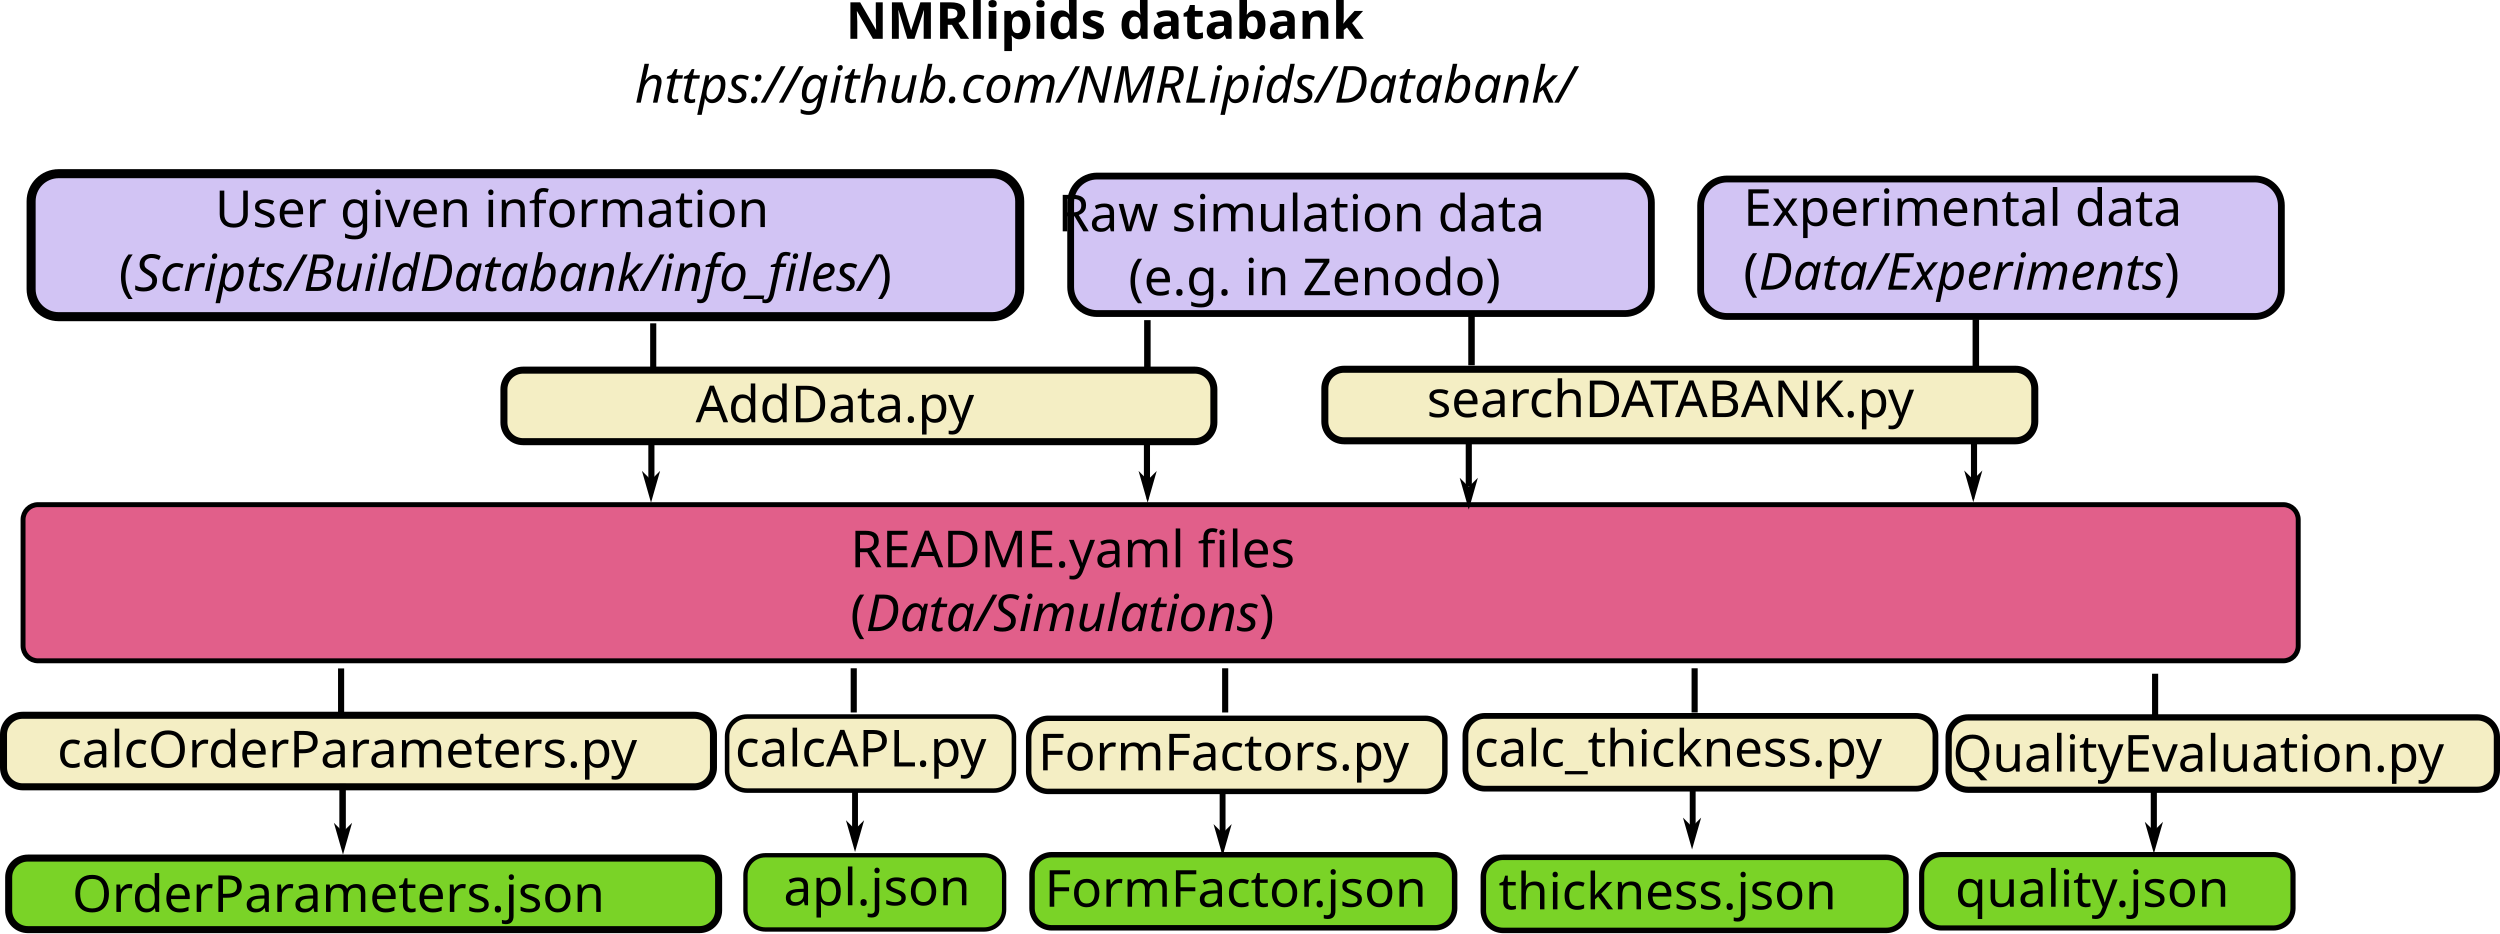
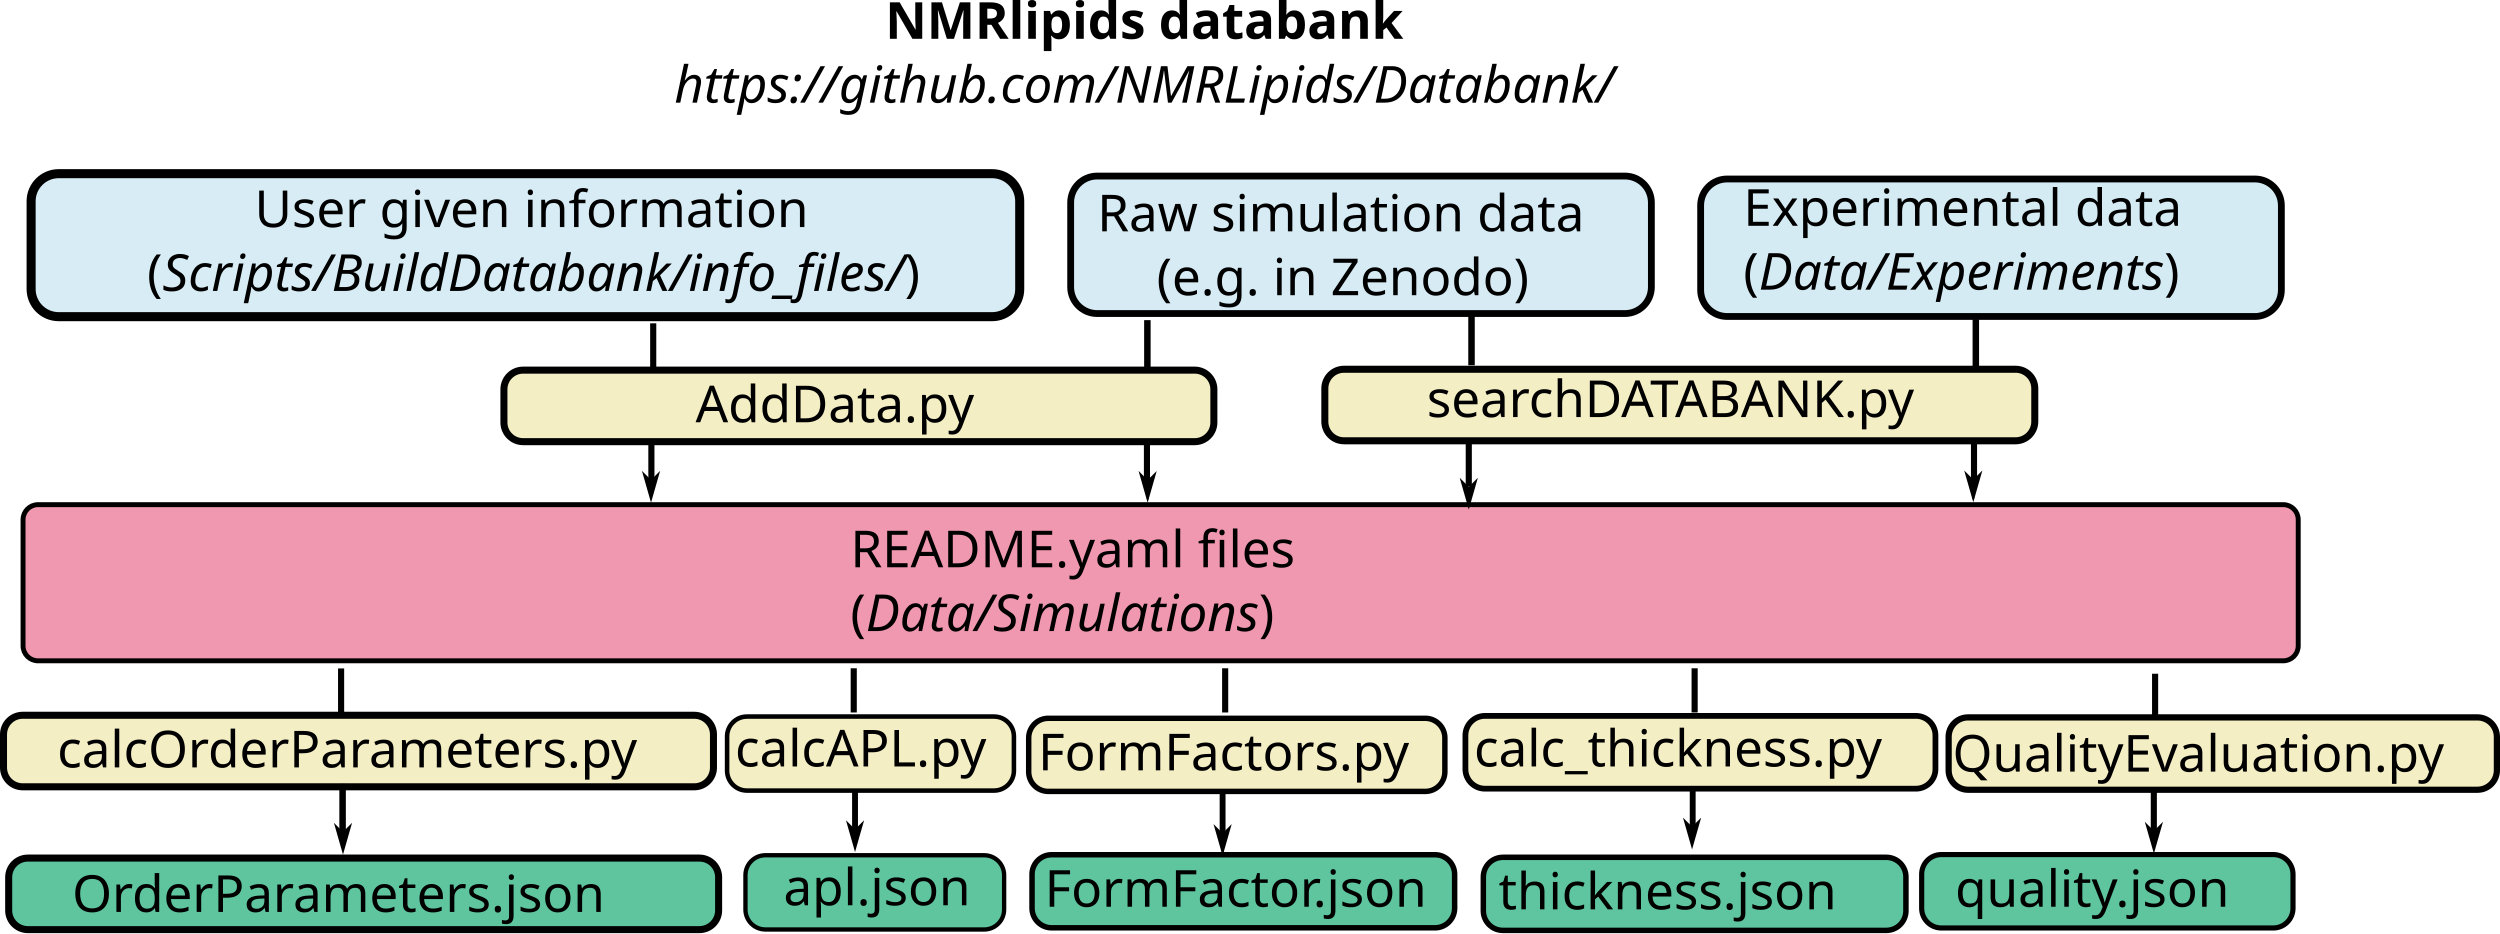
<svg xmlns="http://www.w3.org/2000/svg" xmlns:ns1="http://www.openswatchbook.org/uri/2009/osb" xmlns:xlink="http://www.w3.org/1999/xlink" width="1105.239mm" height="412.535mm" viewBox="0 0 3916.2 1461.737" id="svg2" version="1.1">
  <defs id="defs4">
+     <linearGradient id="linearGradient2597" ns1:paint="solid">
+       <stop style="stop-color:#d70039;stop-opacity:0.404;" offset="0" id="stop2595" />
+     </linearGradient>
+     <linearGradient id="linearGradient2589" ns1:paint="solid">
+       <stop style="stop-color:#e1948b;stop-opacity:1;" offset="0" id="stop2587" />
+     </linearGradient>
+     <linearGradient id="linearGradient2583" ns1:paint="solid">
+       <stop style="stop-color:#0088be;stop-opacity:0.157;" offset="0" id="stop2581" />
+     </linearGradient>
+     <linearGradient id="linearGradient2577" ns1:paint="solid">
+       <stop style="stop-color:#000000;stop-opacity:1;" offset="0" id="stop2575" />
+     </linearGradient>
+     <linearGradient id="linearGradient1111" ns1:paint="solid">
+       <stop style="stop-color:#000000;stop-opacity:1;" offset="0" id="stop1109" />
+     </linearGradient>
    <linearGradient id="linearGradient17872" ns1:paint="solid">
      <stop style="stop-color:#f4eec4;stop-opacity:1;" offset="0" id="stop17874" />
    </linearGradient>
    <linearGradient id="linearGradient17866" ns1:paint="solid">
      <stop style="stop-color:#f4eec4;stop-opacity:1;" offset="0" id="stop17868" />
    </linearGradient>
    <linearGradient id="linearGradient17860" ns1:paint="solid">
      <stop style="stop-color:#f4eec4;stop-opacity:1;" offset="0" id="stop17862" />
    </linearGradient>
    <linearGradient id="linearGradient17854" ns1:paint="solid">
      <stop style="stop-color:#f4eec4;stop-opacity:1;" offset="0" id="stop17856" />
    </linearGradient>
    <linearGradient id="linearGradient17848" ns1:paint="solid">
      <stop style="stop-color:#f4eec4;stop-opacity:1;" offset="0" id="stop17850" />
    </linearGradient>
    <linearGradient id="linearGradient17842" ns1:paint="solid">
      <stop style="stop-color:#f4eec4;stop-opacity:1;" offset="0" id="stop17844" />
    </linearGradient>
    <linearGradient id="linearGradient17836" ns1:paint="solid">
      <stop style="stop-color:#f4eec4;stop-opacity:1;" offset="0" id="stop17838" />
    </linearGradient>
    <linearGradient id="linearGradient17830" ns1:paint="solid">
-       <stop style="stop-color:#e15f8a;stop-opacity:1;" offset="0" id="stop17832" />
+       <stop style="stop-color:#e1948b;stop-opacity:1;" offset="0" id="stop17832" />
    </linearGradient>
    <linearGradient id="linearGradient17824" ns1:paint="solid">
-       <stop style="stop-color:#7ad327;stop-opacity:1;" offset="0" id="stop17826" />
+       <stop style="stop-color:#00a368;stop-opacity:0.631;" offset="0" id="stop17826" />
    </linearGradient>
    <linearGradient id="linearGradient17818" ns1:paint="solid">
-       <stop style="stop-color:#7ad327;stop-opacity:1;" offset="0" id="stop17820" />
+       <stop style="stop-color:#00a368;stop-opacity:0.627;" offset="0" id="stop17820" />
    </linearGradient>
    <linearGradient id="linearGradient17812" ns1:paint="solid">
-       <stop style="stop-color:#7ad327;stop-opacity:1;" offset="0" id="stop17814" />
+       <stop style="stop-color:#00a368;stop-opacity:0.631;" offset="0" id="stop17814" />
    </linearGradient>
    <linearGradient id="linearGradient17806" ns1:paint="solid">
-       <stop style="stop-color:#7ad327;stop-opacity:1;" offset="0" id="stop17808" />
+       <stop style="stop-color:#00a368;stop-opacity:0.631;" offset="0" id="stop17808" />
    </linearGradient>
    <linearGradient id="linearGradient17800" ns1:paint="solid">
-       <stop style="stop-color:#7ad327;stop-opacity:1;" offset="0" id="stop17802" />
+       <stop style="stop-color:#00a368;stop-opacity:0.631;" offset="0" id="stop17802" />
    </linearGradient>
    <linearGradient id="linearGradient17794" ns1:paint="solid">
      <stop style="stop-color:#000000;stop-opacity:1;" offset="0" id="stop17796" />
    </linearGradient>
    <linearGradient id="linearGradient17788" ns1:paint="solid">
-       <stop style="stop-color:#d2c4f4;stop-opacity:1;" offset="0" id="stop17790" />
+       <stop style="stop-color:#0088be;stop-opacity:0.165;" offset="0" id="stop17790" />
    </linearGradient>
    <linearGradient id="linearGradient17782" ns1:paint="solid">
-       <stop style="stop-color:#d2c4f4;stop-opacity:1;" offset="0" id="stop17784" />
+       <stop style="stop-color:#0088be;stop-opacity:0.161;" offset="0" id="stop17784" />
    </linearGradient>
    <linearGradient id="linearGradient17776" ns1:paint="solid">
      <stop style="stop-color:#d2c4f4;stop-opacity:1;" offset="0" id="stop17778" />
    </linearGradient>
    <marker orient="auto" refY="0" refX="0" id="marker6168" style="overflow:visible">
      <path id="path6170" d="M 0,0 5,-5 -12.5,0 5,5 0,0 Z" style="fill:#000000;fill-opacity:1;fill-rule:evenodd;stroke:#000000;stroke-width:1pt;stroke-opacity:1" transform="matrix(-0.8,0,0,-0.8,-10,0)" />
    </marker>
    <marker orient="auto" refY="0" refX="0" id="Arrow1Lend" style="overflow:visible">
      <path id="path5895" d="M 0,0 5,-5 -12.5,0 5,5 0,0 Z" style="fill:#000000;fill-opacity:1;fill-rule:evenodd;stroke:#000000;stroke-width:1pt;stroke-opacity:1" transform="matrix(-0.8,0,0,-0.8,-10,0)" />
    </marker>
    <linearGradient id="linearGradient5874" ns1:paint="solid">
      <stop style="stop-color:#1df409;stop-opacity:1;" offset="0" id="stop5876" />
    </linearGradient>
    <linearGradient id="linearGradient5856" ns1:paint="solid">
      <stop style="stop-color:#9489d1;stop-opacity:0.706;" offset="0" id="stop5858" />
    </linearGradient>
    <linearGradient id="linearGradient4406" ns1:paint="solid">
      <stop style="stop-color:#c6c4f4;stop-opacity:1;" offset="0" id="stop4408" />
    </linearGradient>
    <marker orient="auto" refY="0" refX="0" id="marker6168-3" style="overflow:visible">
      <path id="path6170-6" d="M 0,0 5,-5 -12.5,0 5,5 0,0 Z" style="fill:#000000;fill-opacity:1;fill-rule:evenodd;stroke:#000000;stroke-width:1pt;stroke-opacity:1" transform="matrix(-0.8,0,0,-0.8,-10,0)" />
    </marker>
    <marker orient="auto" refY="0" refX="0" id="marker6168-9" style="overflow:visible">
      <path id="path6170-3" d="M 0,0 5,-5 -12.5,0 5,5 0,0 Z" style="fill:#000000;fill-opacity:1;fill-rule:evenodd;stroke:#000000;stroke-width:1pt;stroke-opacity:1" transform="matrix(-0.8,0,0,-0.8,-10,0)" />
    </marker>
    <marker orient="auto" refY="0" refX="0" id="marker6168-9-7" style="overflow:visible">
      <path id="path6170-3-9" d="M 0,0 5,-5 -12.5,0 5,5 0,0 Z" style="fill:#000000;fill-opacity:1;fill-rule:evenodd;stroke:#000000;stroke-width:1pt;stroke-opacity:1" transform="matrix(-0.8,0,0,-0.8,-10,0)" />
    </marker>
    <marker orient="auto" refY="0" refX="0" id="marker6168-9-0" style="overflow:visible">
      <path id="path6170-3-2" d="M 0,0 5,-5 -12.5,0 5,5 0,0 Z" style="fill:#000000;fill-opacity:1;fill-rule:evenodd;stroke:#000000;stroke-width:1pt;stroke-opacity:1" transform="matrix(-0.8,0,0,-0.8,-10,0)" />
    </marker>
    <marker orient="auto" refY="0" refX="0" id="marker6168-9-9" style="overflow:visible">
      <path id="path6170-3-3" d="M 0,0 5,-5 -12.5,0 5,5 0,0 Z" style="fill:#000000;fill-opacity:1;fill-rule:evenodd;stroke:#000000;stroke-width:1pt;stroke-opacity:1" transform="matrix(-0.8,0,0,-0.8,-10,0)" />
    </marker>
    <marker orient="auto" refY="0" refX="0" id="marker6168-9-9-4" style="overflow:visible">
      <path id="path6170-3-3-7" d="M 0,0 5,-5 -12.5,0 5,5 0,0 Z" style="fill:#000000;fill-opacity:1;fill-rule:evenodd;stroke:#000000;stroke-width:1pt;stroke-opacity:1" transform="matrix(-0.8,0,0,-0.8,-10,0)" />
    </marker>
    <marker orient="auto" refY="0" refX="0" id="marker6168-9-9-4-6" style="overflow:visible">
      <path id="path6170-3-3-7-1" d="M 0,0 5,-5 -12.5,0 5,5 0,0 Z" style="fill:#000000;fill-opacity:1;fill-rule:evenodd;stroke:#000000;stroke-width:1pt;stroke-opacity:1" transform="matrix(-0.8,0,0,-0.8,-10,0)" />
    </marker>
    <marker orient="auto" refY="0" refX="0" id="marker6168-9-9-4-61" style="overflow:visible">
      <path id="path6170-3-3-7-5" d="M 0,0 5,-5 -12.5,0 5,5 0,0 Z" style="fill:#000000;fill-opacity:1;fill-rule:evenodd;stroke:#000000;stroke-width:1pt;stroke-opacity:1" transform="matrix(-0.8,0,0,-0.8,-10,0)" />
    </marker>
-     <linearGradient xlink:href="#linearGradient17776" id="linearGradient17780" x1="-1397.594" y1="179.611" x2="165.208" y2="179.611" gradientUnits="userSpaceOnUse" />
    <linearGradient xlink:href="#linearGradient17782" id="linearGradient17786" x1="232.595" y1="179.04" x2="1152.94" y2="179.04" gradientUnits="userSpaceOnUse" />
    <linearGradient xlink:href="#linearGradient17788" id="linearGradient17792" x1="1219.453" y1="183.631" x2="2139.797" y2="183.631" gradientUnits="userSpaceOnUse" />
    <linearGradient xlink:href="#linearGradient17794" id="linearGradient17798" x1="-1431.164" y1="1195.759" x2="-308.036" y2="1195.759" gradientUnits="userSpaceOnUse" />
    <linearGradient xlink:href="#linearGradient17800" id="linearGradient17804" x1="-1431.164" y1="1195.759" x2="-308.036" y2="1195.759" gradientUnits="userSpaceOnUse" />
    <linearGradient xlink:href="#linearGradient17806" id="linearGradient17810" x1="-274.9" y1="1193.434" x2="137.081" y2="1193.434" gradientUnits="userSpaceOnUse" />
    <linearGradient xlink:href="#linearGradient17812" id="linearGradient17816" x1="173.12" y1="1191.718" x2="843.701" y2="1191.718" gradientUnits="userSpaceOnUse" />
    <linearGradient xlink:href="#linearGradient17818" id="linearGradient17822" x1="880.065" y1="1195.759" x2="1550.645" y2="1195.759" gradientUnits="userSpaceOnUse" />
    <linearGradient xlink:href="#linearGradient17824" id="linearGradient17828" x1="1566.968" y1="1191.718" x2="2156.737" y2="1191.718" gradientUnits="userSpaceOnUse" />
-     <linearGradient xlink:href="#linearGradient17830" id="linearGradient17834" x1="-1407.001" y1="708.403" x2="2164.737" y2="708.403" gradientUnits="userSpaceOnUse" />
    <linearGradient xlink:href="#linearGradient17836" id="linearGradient17840" x1="-655.361" y1="431.393" x2="467.768" y2="431.393" gradientUnits="userSpaceOnUse" />
    <linearGradient xlink:href="#linearGradient17842" id="linearGradient17846" x1="630.577" y1="430.02" x2="1753.706" y2="430.02" gradientUnits="userSpaceOnUse" />
    <linearGradient xlink:href="#linearGradient17848" id="linearGradient17852" x1="-1439.246" y1="972.047" x2="-316.117" y2="972.047" gradientUnits="userSpaceOnUse" />
    <linearGradient xlink:href="#linearGradient17854" id="linearGradient17858" x1="-303.834" y1="976.013" x2="152.594" y2="976.013" gradientUnits="userSpaceOnUse" />
    <linearGradient xlink:href="#linearGradient17860" id="linearGradient17864" x1="167.907" y1="978.033" x2="828.386" y2="978.033" gradientUnits="userSpaceOnUse" />
    <linearGradient xlink:href="#linearGradient17866" id="linearGradient17870" x1="851.78" y1="973.992" x2="1597.112" y2="973.992" gradientUnits="userSpaceOnUse" />
    <linearGradient xlink:href="#linearGradient17872" id="linearGradient17876" x1="1608.385" y1="976.013" x2="2476.955" y2="976.013" gradientUnits="userSpaceOnUse" />
    <marker orient="auto" refY="0" refX="0" id="marker6168-9-9-4-6-5" style="overflow:visible">
      <path id="path6170-3-3-7-1-6" d="M 0,0 5,-5 -12.5,0 5,5 0,0 Z" style="fill:#000000;fill-opacity:1;fill-rule:evenodd;stroke:#000000;stroke-width:1pt;stroke-opacity:1" transform="matrix(-0.8,0,0,-0.8,-10,0)" />
    </marker>
+     <linearGradient xlink:href="#linearGradient2583" id="linearGradient2585" x1="-1397.594" y1="179.611" x2="165.208" y2="179.611" gradientUnits="userSpaceOnUse" />
+     <linearGradient xlink:href="#linearGradient2597" id="linearGradient2599" x1="-1407.001" y1="708.403" x2="2164.737" y2="708.403" gradientUnits="userSpaceOnUse" />
  </defs>
  <g id="layer1" transform="translate(1439.246,204.4396)">
    <rect style="opacity:1;fill:url(#linearGradient17852);fill-opacity:1;stroke:#000000;stroke-width:11.017;stroke-miterlimit:4;stroke-dasharray:none;stroke-opacity:1" id="rect7826-3" width="1112.111" height="112.06" x="-1433.737" y="916.017" ry="30.071" />
    <rect style="opacity:1;fill:url(#linearGradient17858);fill-opacity:1;stroke:#000000;stroke-width:7.124;stroke-miterlimit:4;stroke-dasharray:none;stroke-opacity:1" id="rect7826-3-9" width="449.304" height="115.954" x="-300.272" y="918.036" ry="31.116" />
    <rect style="opacity:1;fill:url(#linearGradient17864);fill-opacity:1;stroke:#000000;stroke-width:8.529;stroke-miterlimit:4;stroke-dasharray:none;stroke-opacity:1" id="rect7826-7-5-9-2-0-3" width="651.95" height="114.549" x="172.171" y="920.758" ry="30.739" />
    <rect style="opacity:1;fill:url(#linearGradient17870);fill-opacity:1;stroke:#000000;stroke-width:9.043;stroke-miterlimit:4;stroke-dasharray:none;stroke-opacity:1" id="rect7826-7-5-9-2-0" width="736.288" height="114.034" x="856.302" y="916.975" ry="30.601" />
    <rect style="opacity:1;fill:url(#linearGradient17876);fill-opacity:1;stroke:#000000;stroke-width:9.737;stroke-miterlimit:4;stroke-dasharray:none;stroke-opacity:1" id="rect7826-7-5-9-2-0-4" width="858.833" height="113.341" x="1613.253" y="919.342" ry="30.415" />
    <rect style="opacity:1;fill:url(#linearGradient17840);fill-opacity:1;stroke:#000000;stroke-width:11.017;stroke-miterlimit:4;stroke-dasharray:none;stroke-opacity:1" id="rect7826" width="1112.111" height="112.06" x="-649.852" y="375.363" ry="30.071" />
    <rect style="opacity:1;fill:url(#linearGradient17816);fill-opacity:1;stroke:#000000;stroke-width:8.592;stroke-miterlimit:4;stroke-dasharray:none;stroke-opacity:1" id="rect7826-7-5-9" width="661.989" height="114.486" x="177.416" y="1134.475" ry="30.722" />
    <rect style="opacity:1;fill:url(#linearGradient17822);fill-opacity:1;stroke:#000000;stroke-width:8.592;stroke-miterlimit:4;stroke-dasharray:none;stroke-opacity:1" id="rect7826-7-5-9-2" width="661.989" height="114.486" x="884.361" y="1138.516" ry="30.722" />
    <rect style="opacity:1;fill:url(#linearGradient17828);fill-opacity:1;stroke:#000000;stroke-width:8.072;stroke-miterlimit:4;stroke-dasharray:none;stroke-opacity:1" id="rect7826-7-5-9-28" width="581.696" height="115.006" x="1571.005" y="1134.216" ry="30.862" />
    <rect style="opacity:1;fill:url(#linearGradient17810);fill-opacity:1;stroke:#000000;stroke-width:6.775;stroke-miterlimit:4;stroke-dasharray:none;stroke-opacity:1" id="rect7826-7-5" width="405.206" height="116.303" x="-271.513" y="1135.283" ry="31.21" />
    <rect style="opacity:1;fill:url(#linearGradient17804);fill-opacity:1;stroke:url(#linearGradient17798);stroke-width:11.017;stroke-miterlimit:4;stroke-dasharray:none;stroke-opacity:1" id="rect7826-7" width="1112.111" height="112.06" x="-1425.656" y="1139.729" ry="30.071" />
    <rect style="opacity:1;fill:url(#linearGradient17792);fill-opacity:1;stroke:#000000;stroke-width:10.663;stroke-miterlimit:4;stroke-dasharray:none;stroke-opacity:1" id="rect4136-5" width="909.682" height="215.396" x="1224.784" y="75.933" ry="41.512" />
-     <rect style="opacity:1;fill:url(#linearGradient17780);fill-opacity:1;stroke:#000000;stroke-width:14.188;stroke-miterlimit:4;stroke-dasharray:none;stroke-opacity:1" id="rect4136-1" width="1548.614" height="223.993" x="-1390.5" y="67.614" ry="43.169" />
+     <rect style="opacity:1;fill:url(#linearGradient2585);fill-opacity:1;stroke:#000000;stroke-width:14.187;stroke-miterlimit:4;stroke-dasharray:none;stroke-opacity:1" id="rect4136-1" width="1548.614" height="223.993" x="-1390.5" y="67.614" ry="43.169" />
    <rect style="opacity:1;fill:url(#linearGradient17786);fill-opacity:1;stroke:#000000;stroke-width:10.663;stroke-miterlimit:4;stroke-dasharray:none;stroke-opacity:1" id="rect4136" width="909.682" height="215.396" x="237.926" y="71.342" ry="41.512" />
-     <text xml:space="preserve" style="font-style:normal;font-weight:normal;font-size:80px;line-height:125%;font-family:sans-serif;text-align:center;letter-spacing:0px;word-spacing:0px;text-anchor:middle;fill:#000000;fill-opacity:1;stroke:none;stroke-width:1px;stroke-linecap:butt;stroke-linejoin:miter;stroke-opacity:1" x="672.034" y="157.958" id="text5880">
-       <tspan id="tspan5882" x="672.034" y="157.958">Raw simulation data</tspan>
-       <tspan x="672.034" y="257.958" id="tspan5884">(e.g. in Zenodo)</tspan>
-     </text>
-     <rect style="opacity:1;fill:url(#linearGradient17834);fill-opacity:1;stroke:#000000;stroke-width:7.727;stroke-miterlimit:4;stroke-dasharray:none;stroke-opacity:1" id="rect7759" width="3564.012" height="244.65" x="-1403.138" y="586.078" ry="23.49" />
-     <text xml:space="preserve" style="font-style:normal;font-weight:normal;font-size:80px;line-height:125%;font-family:sans-serif;text-align:center;letter-spacing:0px;word-spacing:0px;text-anchor:middle;fill:#000000;fill-opacity:1;stroke:none;stroke-width:1px;stroke-linecap:butt;stroke-linejoin:miter;stroke-opacity:1" x="364.207" y="-143.658" id="text7767">
-       <tspan id="tspan7769" x="364.207" y="-143.658" style="font-style:normal;font-variant:normal;font-weight:bold;font-stretch:normal;font-family:sans-serif;-inkscape-font-specification:'sans-serif Bold'">NMRlipids databank</tspan>
-       <tspan x="364.207" y="-43.658" id="tspan7820" style="font-style:italic;font-variant:normal;font-weight:normal;font-stretch:normal;font-family:sans-serif;-inkscape-font-specification:'sans-serif Italic'">https://github.com/NMRLipids/Databank/</tspan>
-       <tspan x="364.207" y="56.342" id="tspan7818" />
-     </text>
-     <text xml:space="preserve" style="font-style:normal;font-weight:normal;font-size:80px;line-height:125%;font-family:sans-serif;letter-spacing:0px;word-spacing:0px;fill:#000000;fill-opacity:1;stroke:none;stroke-width:1px;stroke-linecap:butt;stroke-linejoin:miter;stroke-opacity:1" x="-107.015" y="684.159" id="text7771">
-       <tspan x="-107.015" y="684.159" id="tspan7775">README.yaml files</tspan>
-       <tspan x="-107.015" y="784.159" id="tspan7779">(<tspan style="font-style:italic;font-variant:normal;font-weight:normal;font-stretch:normal;font-family:sans-serif;-inkscape-font-specification:'sans-serif Italic'" id="tspan7781">Data/Simulations</tspan>)</tspan>
-     </text>
-     <text xml:space="preserve" style="font-style:normal;font-weight:normal;font-size:80px;line-height:125%;font-family:sans-serif;letter-spacing:0px;word-spacing:0px;fill:#000000;fill-opacity:1;stroke:none;stroke-width:1px;stroke-linecap:butt;stroke-linejoin:miter;stroke-opacity:1" x="1291.726" y="149.286" id="text7795">
-       <tspan id="tspan7797" x="1291.726" y="149.286">Experimental data</tspan>
-       <tspan x="1291.726" y="249.286" id="tspan7799">(<tspan style="font-style:italic;font-variant:normal;font-weight:normal;font-stretch:normal;font-family:sans-serif;-inkscape-font-specification:'sans-serif Italic'" id="tspan7801">Data/Experiments</tspan>)</tspan>
-     </text>
-     <text xml:space="preserve" style="font-style:normal;font-weight:normal;font-size:80px;line-height:125%;font-family:sans-serif;letter-spacing:0px;word-spacing:0px;fill:#000000;fill-opacity:1;stroke:none;stroke-width:1px;stroke-linecap:butt;stroke-linejoin:miter;stroke-opacity:1" x="-349.669" y="457.065" id="text7822">
-       <tspan id="tspan7824" x="-349.669" y="457.065" style="font-size:80px">AddData.py</tspan>
+     <text xml:space="preserve" style="font-style:normal;font-weight:normal;line-height:0%;font-family:sans-serif;text-align:center;letter-spacing:0px;word-spacing:0px;text-anchor:middle;fill:#000000;fill-opacity:1;stroke:none;stroke-width:1px;stroke-linecap:butt;stroke-linejoin:miter;stroke-opacity:1" x="672.034" y="157.958" id="text5880">
+       <tspan id="tspan5882" x="672.034" y="157.958" style="font-size:80px;line-height:1.25">Raw simulation data</tspan>
+       <tspan x="672.034" y="257.958" id="tspan5884" style="font-size:80px;line-height:1.25">(e.g. in Zenodo)</tspan>
+     </text>
+     <rect style="opacity:1;fill:url(#linearGradient2599);fill-opacity:1;stroke:#000000;stroke-width:7.727;stroke-miterlimit:4;stroke-dasharray:none;stroke-opacity:1" id="rect7759" width="3564.012" height="244.65" x="-1403.138" y="586.078" ry="23.49" />
+     <text xml:space="preserve" style="font-style:normal;font-weight:normal;line-height:0%;font-family:sans-serif;text-align:center;letter-spacing:0px;word-spacing:0px;text-anchor:middle;fill:#000000;fill-opacity:1;stroke:none;stroke-width:1px;stroke-linecap:butt;stroke-linejoin:miter;stroke-opacity:1" x="364.207" y="-143.658" id="text7767">
+       <tspan id="tspan7769" x="364.207" y="-143.658" style="font-style:normal;font-variant:normal;font-weight:bold;font-stretch:normal;font-size:80px;line-height:1.25;font-family:sans-serif;-inkscape-font-specification:'sans-serif Bold'">NMRlipids databank</tspan>
+       <tspan x="364.207" y="-43.658" id="tspan7820" style="font-style:italic;font-variant:normal;font-weight:normal;font-stretch:normal;font-size:80px;line-height:1.25;font-family:sans-serif;-inkscape-font-specification:'sans-serif Italic'">https://github.com/NMRLipids/Databank/</tspan>
+       <tspan x="376.922" y="56.342" id="tspan7818" style="font-size:80px;line-height:1.25"> </tspan>
+     </text>
+     <text xml:space="preserve" style="font-style:normal;font-weight:normal;line-height:0%;font-family:sans-serif;letter-spacing:0px;word-spacing:0px;fill:#000000;fill-opacity:1;stroke:none;stroke-width:1px;stroke-linecap:butt;stroke-linejoin:miter;stroke-opacity:1" x="-107.015" y="684.159" id="text7771">
+       <tspan x="-107.015" y="684.159" id="tspan7775" style="font-size:80px;line-height:1.25">README.yaml files</tspan>
+       <tspan x="-107.015" y="784.159" id="tspan7779" style="font-size:80px;line-height:1.25">(<tspan style="font-style:italic;font-variant:normal;font-weight:normal;font-stretch:normal;font-family:sans-serif;-inkscape-font-specification:'sans-serif Italic'" id="tspan7781">Data/Simulations</tspan>)</tspan>
+     </text>
+     <text xml:space="preserve" style="font-style:normal;font-weight:normal;line-height:0%;font-family:sans-serif;letter-spacing:0px;word-spacing:0px;fill:#000000;fill-opacity:1;stroke:none;stroke-width:1px;stroke-linecap:butt;stroke-linejoin:miter;stroke-opacity:1" x="1291.726" y="149.286" id="text7795">
+       <tspan id="tspan7797" x="1291.726" y="149.286" style="font-size:80px;line-height:1.25">Experimental data</tspan>
+       <tspan x="1291.726" y="249.286" id="tspan7799" style="font-size:80px;line-height:1.25">(<tspan style="font-style:italic;font-variant:normal;font-weight:normal;font-stretch:normal;font-family:sans-serif;-inkscape-font-specification:'sans-serif Italic'" id="tspan7801">Data/Experiments</tspan>)</tspan>
+     </text>
+     <text xml:space="preserve" style="font-style:normal;font-weight:normal;line-height:0%;font-family:sans-serif;letter-spacing:0px;word-spacing:0px;fill:#000000;fill-opacity:1;stroke:none;stroke-width:1px;stroke-linecap:butt;stroke-linejoin:miter;stroke-opacity:1" x="-349.669" y="457.065" id="text7822">
+       <tspan id="tspan7824" x="-349.669" y="457.065" style="font-size:80px;line-height:1.25">AddData.py</tspan>
    </text>
    <path style="fill:none;fill-rule:evenodd;stroke:#000000;stroke-width:10.156;stroke-linecap:butt;stroke-linejoin:miter;stroke-miterlimit:4;stroke-dasharray:none;stroke-opacity:1" d="m 358.102,297.054 0,77.794" id="path7828" />
    <path style="fill:none;fill-rule:evenodd;stroke:#000000;stroke-width:2.805;stroke-linecap:butt;stroke-linejoin:miter;stroke-miterlimit:4;stroke-dasharray:none;stroke-opacity:1;marker-end:url(#marker6168)" d="m 358.511,557.522 0,20.161" id="path7828-3" />
-     <text xml:space="preserve" style="font-style:normal;font-weight:normal;font-size:80px;line-height:125%;font-family:sans-serif;text-align:center;letter-spacing:0px;word-spacing:0px;text-anchor:middle;fill:#000000;fill-opacity:1;stroke:none;stroke-width:1px;stroke-linecap:butt;stroke-linejoin:miter;stroke-opacity:1" x="-595.646" y="151.306" id="text11998">
-       <tspan id="tspan12000" x="-595.646" y="151.306">User given information</tspan>
-       <tspan x="-595.646" y="251.306" id="tspan12002">(<tspan style="font-style:italic;font-variant:normal;font-weight:normal;font-stretch:normal;font-family:sans-serif;-inkscape-font-specification:'sans-serif Italic'" id="tspan12004">Scripts/BuildDatabank/info_files/</tspan>)</tspan>
+     <text xml:space="preserve" style="font-style:normal;font-weight:normal;line-height:0%;font-family:sans-serif;text-align:center;letter-spacing:0px;word-spacing:0px;text-anchor:middle;fill:#000000;fill-opacity:1;stroke:none;stroke-width:1px;stroke-linecap:butt;stroke-linejoin:miter;stroke-opacity:1" x="-595.646" y="151.306" id="text11998">
+       <tspan id="tspan12000" x="-595.646" y="151.306" style="font-size:80px;line-height:1.25">User given information</tspan>
+       <tspan x="-595.646" y="251.306" id="tspan12002" style="font-size:80px;line-height:1.25">(<tspan style="font-style:italic;font-variant:normal;font-weight:normal;font-stretch:normal;font-family:sans-serif;-inkscape-font-specification:'sans-serif Italic'" id="tspan12004">Scripts/BuildDatabank/info_files/</tspan>)</tspan>
    </text>
    <path style="fill:none;fill-rule:evenodd;stroke:#000000;stroke-width:9.58;stroke-linecap:butt;stroke-linejoin:miter;stroke-miterlimit:4;stroke-dasharray:none;stroke-opacity:1" d="m 357.429,483.465 0,69.223" id="path7828-2" />
    <path style="fill:none;fill-rule:evenodd;stroke:#000000;stroke-width:9.58;stroke-linecap:butt;stroke-linejoin:miter;stroke-miterlimit:4;stroke-dasharray:none;stroke-opacity:1" d="m -416,302.037 0,69.223" id="path7828-7" />
    <path style="fill:none;fill-rule:evenodd;stroke:#000000;stroke-width:9.58;stroke-linecap:butt;stroke-linejoin:miter;stroke-miterlimit:4;stroke-dasharray:none;stroke-opacity:1" d="m -418.857,489.179 0,69.223" id="path7828-2-0" />
    <path style="fill:none;fill-rule:evenodd;stroke:#000000;stroke-width:2.805;stroke-linecap:butt;stroke-linejoin:miter;stroke-miterlimit:4;stroke-dasharray:none;stroke-opacity:1;marker-end:url(#marker6168-9)" d="m -419.429,557.408 0,20.161" id="path7828-3-6" />
    <rect style="opacity:1;fill:url(#linearGradient17846);fill-opacity:1;stroke:#000000;stroke-width:11.017;stroke-miterlimit:4;stroke-dasharray:none;stroke-opacity:1" id="rect7826-0" width="1112.111" height="112.06" x="636.086" y="373.99" ry="30.071" />
    <path style="fill:none;fill-rule:evenodd;stroke:#000000;stroke-width:10.156;stroke-linecap:butt;stroke-linejoin:miter;stroke-miterlimit:4;stroke-dasharray:none;stroke-opacity:1" d="m 1655.856,295.694 0,77.794" id="path7828-6" />
    <path style="fill:none;fill-rule:evenodd;stroke:#000000;stroke-width:10.156;stroke-linecap:butt;stroke-linejoin:miter;stroke-miterlimit:4;stroke-dasharray:none;stroke-opacity:1" d="m 865.856,289.98 0,77.794" id="path7828-26" />
    <path style="fill:none;fill-rule:evenodd;stroke:#000000;stroke-width:9.58;stroke-linecap:butt;stroke-linejoin:miter;stroke-miterlimit:4;stroke-dasharray:none;stroke-opacity:1" d="m 861.57,488.551 0,69.223" id="path7828-2-1" />
    <path style="fill:none;fill-rule:evenodd;stroke:#000000;stroke-width:9.58;stroke-linecap:butt;stroke-linejoin:miter;stroke-miterlimit:4;stroke-dasharray:none;stroke-opacity:1" d="m 1652.999,488.551 0,69.223" id="path7828-2-8" />
    <path style="fill:none;fill-rule:evenodd;stroke:#000000;stroke-width:2.805;stroke-linecap:butt;stroke-linejoin:miter;stroke-miterlimit:4;stroke-dasharray:none;stroke-opacity:1;marker-end:url(#marker6168-9-7)" d="m 861.57,568.208 0,20.161" id="path7828-3-6-2" />
    <path style="fill:none;fill-rule:evenodd;stroke:#000000;stroke-width:2.805;stroke-linecap:butt;stroke-linejoin:miter;stroke-miterlimit:4;stroke-dasharray:none;stroke-opacity:1;marker-end:url(#marker6168-9-0)" d="m 1651.856,556.779 0,20.161" id="path7828-3-6-3" />
-     <text xml:space="preserve" style="font-style:normal;font-weight:normal;font-size:80px;line-height:125%;font-family:sans-serif;letter-spacing:0px;word-spacing:0px;fill:#000000;fill-opacity:1;stroke:none;stroke-width:1px;stroke-linecap:butt;stroke-linejoin:miter;stroke-opacity:1" x="795.856" y="448.877" id="text15121">
-       <tspan id="tspan15123" x="795.856" y="448.877">searchDATABANK.py</tspan>
-     </text>
-     <text xml:space="preserve" style="font-style:normal;font-weight:normal;font-size:80px;line-height:125%;font-family:sans-serif;letter-spacing:0px;word-spacing:0px;fill:#000000;fill-opacity:1;stroke:none;stroke-width:1px;stroke-linecap:butt;stroke-linejoin:miter;stroke-opacity:1" x="-1326.189" y="1224.043" id="text15125">
-       <tspan id="tspan15127" x="-1326.189" y="1224.043">OrderParameters.json</tspan>
-     </text>
-     <text xml:space="preserve" style="font-style:normal;font-weight:normal;font-size:80px;line-height:125%;font-family:sans-serif;letter-spacing:0px;word-spacing:0px;fill:#000000;fill-opacity:1;stroke:none;stroke-width:1px;stroke-linecap:butt;stroke-linejoin:miter;stroke-opacity:1" x="-211.894" y="1213.637" id="text15144">
-       <tspan id="tspan15146" x="-211.894" y="1213.637">apl.json</tspan>
-     </text>
-     <text xml:space="preserve" style="font-style:normal;font-weight:normal;font-size:80px;line-height:125%;font-family:sans-serif;letter-spacing:0px;word-spacing:0px;fill:#000000;fill-opacity:1;stroke:none;stroke-width:1px;stroke-linecap:butt;stroke-linejoin:miter;stroke-opacity:1" x="197.283" y="1215.962" id="text15163">
-       <tspan id="tspan15165" x="197.283" y="1215.962">FormFactor.json</tspan>
-     </text>
-     <text xml:space="preserve" style="font-style:normal;font-weight:normal;font-size:80px;line-height:125%;font-family:sans-serif;letter-spacing:0px;word-spacing:0px;fill:#000000;fill-opacity:1;stroke:none;stroke-width:1px;stroke-linecap:butt;stroke-linejoin:miter;stroke-opacity:1" x="908.268" y="1220.002" id="text15167">
-       <tspan id="tspan15169" x="908.268" y="1220.002">thickness.json</tspan>
-     </text>
-     <text xml:space="preserve" style="font-style:normal;font-weight:normal;font-size:80px;line-height:125%;font-family:sans-serif;letter-spacing:0px;word-spacing:0px;fill:#000000;fill-opacity:1;stroke:none;stroke-width:1px;stroke-linecap:butt;stroke-linejoin:miter;stroke-opacity:1" x="1623.457" y="1215.962" id="text15171">
-       <tspan id="tspan15173" x="1623.457" y="1215.962">quality.json</tspan>
-     </text>
-     <text xml:space="preserve" style="font-style:normal;font-weight:normal;font-size:80px;line-height:125%;font-family:sans-serif;letter-spacing:0px;word-spacing:0px;fill:#000000;fill-opacity:1;stroke:none;stroke-width:1px;stroke-linecap:butt;stroke-linejoin:miter;stroke-opacity:1" x="-1349.554" y="997.719" id="text7822-9">
-       <tspan id="tspan7824-7" x="-1349.554" y="997.719" style="font-size:80px">calcOrderParameters.py</tspan>
+     <text xml:space="preserve" style="font-style:normal;font-weight:normal;line-height:0%;font-family:sans-serif;letter-spacing:0px;word-spacing:0px;fill:#000000;fill-opacity:1;stroke:none;stroke-width:1px;stroke-linecap:butt;stroke-linejoin:miter;stroke-opacity:1" x="795.856" y="448.877" id="text15121">
+       <tspan id="tspan15123" x="795.856" y="448.877" style="font-size:80px;line-height:1.25">searchDATABANK.py</tspan>
+     </text>
+     <text xml:space="preserve" style="font-style:normal;font-weight:normal;line-height:0%;font-family:sans-serif;letter-spacing:0px;word-spacing:0px;fill:#000000;fill-opacity:1;stroke:none;stroke-width:1px;stroke-linecap:butt;stroke-linejoin:miter;stroke-opacity:1" x="-1326.189" y="1224.043" id="text15125">
+       <tspan id="tspan15127" x="-1326.189" y="1224.043" style="font-size:80px;line-height:1.25">OrderParameters.json</tspan>
+     </text>
+     <text xml:space="preserve" style="font-style:normal;font-weight:normal;line-height:0%;font-family:sans-serif;letter-spacing:0px;word-spacing:0px;fill:#000000;fill-opacity:1;stroke:none;stroke-width:1px;stroke-linecap:butt;stroke-linejoin:miter;stroke-opacity:1" x="-211.894" y="1213.637" id="text15144">
+       <tspan id="tspan15146" x="-211.894" y="1213.637" style="font-size:80px;line-height:1.25">apl.json</tspan>
+     </text>
+     <text xml:space="preserve" style="font-style:normal;font-weight:normal;line-height:0%;font-family:sans-serif;letter-spacing:0px;word-spacing:0px;fill:#000000;fill-opacity:1;stroke:none;stroke-width:1px;stroke-linecap:butt;stroke-linejoin:miter;stroke-opacity:1" x="197.283" y="1215.962" id="text15163">
+       <tspan id="tspan15165" x="197.283" y="1215.962" style="font-size:80px;line-height:1.25">FormFactor.json</tspan>
+     </text>
+     <text xml:space="preserve" style="font-style:normal;font-weight:normal;line-height:0%;font-family:sans-serif;letter-spacing:0px;word-spacing:0px;fill:#000000;fill-opacity:1;stroke:none;stroke-width:1px;stroke-linecap:butt;stroke-linejoin:miter;stroke-opacity:1" x="908.268" y="1220.002" id="text15167">
+       <tspan id="tspan15169" x="908.268" y="1220.002" style="font-size:80px;line-height:1.25">thickness.json</tspan>
+     </text>
+     <text xml:space="preserve" style="font-style:normal;font-weight:normal;line-height:0%;font-family:sans-serif;letter-spacing:0px;word-spacing:0px;fill:#000000;fill-opacity:1;stroke:none;stroke-width:1px;stroke-linecap:butt;stroke-linejoin:miter;stroke-opacity:1" x="1623.457" y="1215.962" id="text15171">
+       <tspan id="tspan15173" x="1623.457" y="1215.962" style="font-size:80px;line-height:1.25">quality.json</tspan>
+     </text>
+     <text xml:space="preserve" style="font-style:normal;font-weight:normal;line-height:0%;font-family:sans-serif;letter-spacing:0px;word-spacing:0px;fill:#000000;fill-opacity:1;stroke:none;stroke-width:1px;stroke-linecap:butt;stroke-linejoin:miter;stroke-opacity:1" x="-1349.554" y="997.719" id="text7822-9">
+       <tspan id="tspan7824-7" x="-1349.554" y="997.719" style="font-size:80px;line-height:1.25">calcOrderParameters.py</tspan>
    </text>
    <path style="fill:none;fill-rule:evenodd;stroke:#000000;stroke-width:10.156;stroke-linecap:butt;stroke-linejoin:miter;stroke-miterlimit:4;stroke-dasharray:none;stroke-opacity:1" d="m -902.575,1023.536 0,77.794" id="path7828-61" />
    <path style="fill:none;fill-rule:evenodd;stroke:#000000;stroke-width:9.58;stroke-linecap:butt;stroke-linejoin:miter;stroke-miterlimit:4;stroke-dasharray:none;stroke-opacity:1" d="m -904.921,842.65 0,69.223" id="path7828-7-2" />
    <path style="fill:none;fill-rule:evenodd;stroke:#000000;stroke-width:2.805;stroke-linecap:butt;stroke-linejoin:miter;stroke-miterlimit:4;stroke-dasharray:none;stroke-opacity:1;marker-end:url(#marker6168-9-9)" d="m -901.966,1108.684 0,20.161" id="path7828-3-6-1" />
-     <text xml:space="preserve" style="font-style:normal;font-weight:normal;font-size:80px;line-height:125%;font-family:sans-serif;letter-spacing:0px;word-spacing:0px;fill:#000000;fill-opacity:1;stroke:none;stroke-width:1px;stroke-linecap:butt;stroke-linejoin:miter;stroke-opacity:1" x="-287.752" y="996.216" id="text16089">
-       <tspan id="tspan16091" x="-287.752" y="996.216">calcAPL.py</tspan>
+     <text xml:space="preserve" style="font-style:normal;font-weight:normal;line-height:0%;font-family:sans-serif;letter-spacing:0px;word-spacing:0px;fill:#000000;fill-opacity:1;stroke:none;stroke-width:1px;stroke-linecap:butt;stroke-linejoin:miter;stroke-opacity:1" x="-287.752" y="996.216" id="text16089">
+       <tspan id="tspan16091" x="-287.752" y="996.216" style="font-size:80px;line-height:1.25">calcAPL.py</tspan>
    </text>
    <path style="fill:none;fill-rule:evenodd;stroke:#000000;stroke-width:2.805;stroke-linecap:butt;stroke-linejoin:miter;stroke-miterlimit:4;stroke-dasharray:none;stroke-opacity:1;marker-end:url(#marker6168-9-9-4)" d="m -99.843,1104.684 0,20.161" id="path7828-3-6-1-8" />
    <path style="fill:none;fill-rule:evenodd;stroke:#000000;stroke-width:9.186;stroke-linecap:butt;stroke-linejoin:miter;stroke-miterlimit:4;stroke-dasharray:none;stroke-opacity:1" d="m -99.864,1032.07 0,63.652" id="path7828-61-4" />
    <path style="fill:none;fill-rule:evenodd;stroke:#000000;stroke-width:9.58;stroke-linecap:butt;stroke-linejoin:miter;stroke-miterlimit:4;stroke-dasharray:none;stroke-opacity:1" d="m -101.884,842.406 0,69.223" id="path7828-7-2-5" />
-     <text xml:space="preserve" style="font-style:normal;font-weight:normal;font-size:80px;line-height:125%;font-family:sans-serif;letter-spacing:0px;word-spacing:0px;fill:#000000;fill-opacity:1;stroke:none;stroke-width:1px;stroke-linecap:butt;stroke-linejoin:miter;stroke-opacity:1" x="869.883" y="996.216" id="text16535">
-       <tspan id="tspan16537" x="869.883" y="996.216">calc_thickness.py</tspan>
+     <text xml:space="preserve" style="font-style:normal;font-weight:normal;line-height:0%;font-family:sans-serif;letter-spacing:0px;word-spacing:0px;fill:#000000;fill-opacity:1;stroke:none;stroke-width:1px;stroke-linecap:butt;stroke-linejoin:miter;stroke-opacity:1" x="869.883" y="996.216" id="text16535">
+       <tspan id="tspan16537" x="869.883" y="996.216" style="font-size:80px;line-height:1.25">calc_thickness.py</tspan>
    </text>
    <path style="fill:none;fill-rule:evenodd;stroke:#000000;stroke-width:9.186;stroke-linecap:butt;stroke-linejoin:miter;stroke-miterlimit:4;stroke-dasharray:none;stroke-opacity:1" d="m 1212.324,1031.06 0,63.652" id="path7828-61-4-3" />
    <path style="fill:none;fill-rule:evenodd;stroke:#000000;stroke-width:2.805;stroke-linecap:butt;stroke-linejoin:miter;stroke-miterlimit:4;stroke-dasharray:none;stroke-opacity:1;marker-end:url(#marker6168-9-9-4-6)" d="m 1211.334,1100.602 0,20.161" id="path7828-3-6-1-8-0" />
    <path style="fill:none;fill-rule:evenodd;stroke:#000000;stroke-width:9.58;stroke-linecap:butt;stroke-linejoin:miter;stroke-miterlimit:4;stroke-dasharray:none;stroke-opacity:1" d="m 1215.355,842.406 0,69.223" id="path7828-7-2-5-6" />
-     <text xml:space="preserve" style="font-style:normal;font-weight:normal;font-size:80px;line-height:125%;font-family:sans-serif;letter-spacing:0px;word-spacing:0px;fill:#000000;fill-opacity:1;stroke:none;stroke-width:1px;stroke-linecap:butt;stroke-linejoin:miter;stroke-opacity:1" x="187.019" y="1002.277" id="text17193">
-       <tspan id="tspan17195" x="187.019" y="1002.277">FormFactors.py</tspan>
+     <text xml:space="preserve" style="font-style:normal;font-weight:normal;line-height:0%;font-family:sans-serif;letter-spacing:0px;word-spacing:0px;fill:#000000;fill-opacity:1;stroke:none;stroke-width:1px;stroke-linecap:butt;stroke-linejoin:miter;stroke-opacity:1" x="187.019" y="1002.277" id="text17193">
+       <tspan id="tspan17195" x="187.019" y="1002.277" style="font-size:80px;line-height:1.25">FormFactors.py</tspan>
    </text>
    <path style="fill:none;fill-rule:evenodd;stroke:#000000;stroke-width:9.58;stroke-linecap:butt;stroke-linejoin:miter;stroke-miterlimit:4;stroke-dasharray:none;stroke-opacity:1" d="m 479.964,842.406 0,69.223" id="path7828-7-2-5-2" />
    <path style="fill:none;fill-rule:evenodd;stroke:#000000;stroke-width:9.186;stroke-linecap:butt;stroke-linejoin:miter;stroke-miterlimit:4;stroke-dasharray:none;stroke-opacity:1" d="m 475.923,1039.141 0,63.652" id="path7828-61-4-0" />
    <path style="fill:none;fill-rule:evenodd;stroke:#000000;stroke-width:2.805;stroke-linecap:butt;stroke-linejoin:miter;stroke-miterlimit:4;stroke-dasharray:none;stroke-opacity:1;marker-end:url(#marker6168-9-9-4-61)" d="m 475.943,1110.704 0,20.161" id="path7828-3-6-1-8-5" />
-     <text xml:space="preserve" style="font-style:normal;font-weight:normal;font-size:80px;line-height:125%;font-family:sans-serif;letter-spacing:0px;word-spacing:0px;fill:#000000;fill-opacity:1;stroke:none;stroke-width:1px;stroke-linecap:butt;stroke-linejoin:miter;stroke-opacity:1" x="1619.416" y="1004.297" id="text17757">
-       <tspan id="tspan17759" x="1619.416" y="1004.297">QualityEvaluation.py</tspan>
+     <text xml:space="preserve" style="font-style:normal;font-weight:normal;line-height:0%;font-family:sans-serif;letter-spacing:0px;word-spacing:0px;fill:#000000;fill-opacity:1;stroke:none;stroke-width:1px;stroke-linecap:butt;stroke-linejoin:miter;stroke-opacity:1" x="1619.416" y="1004.297" id="text17757">
+       <tspan id="tspan17759" x="1619.416" y="1004.297" style="font-size:80px;line-height:1.25">QualityEvaluation.py</tspan>
    </text>
    <path style="fill:none;fill-rule:evenodd;stroke:#000000;stroke-width:9.58;stroke-linecap:butt;stroke-linejoin:miter;stroke-miterlimit:4;stroke-dasharray:none;stroke-opacity:1" d="m 1936.684,850.95 0,69.223" id="path7828-7-2-5-6-7" />
    <path style="fill:none;fill-rule:evenodd;stroke:#000000;stroke-width:9.58;stroke-linecap:butt;stroke-linejoin:miter;stroke-miterlimit:4;stroke-dasharray:none;stroke-opacity:1" d="m 1934.664,1032.778 0,69.223" id="path7828-7-2-5-6-6" />
    <path style="fill:none;fill-rule:evenodd;stroke:#000000;stroke-width:2.805;stroke-linecap:butt;stroke-linejoin:miter;stroke-miterlimit:4;stroke-dasharray:none;stroke-opacity:1;marker-end:url(#marker6168-9-9-4-6-5)" d="m 1934.786,1107.126 0,20.161" id="path7828-3-6-1-8-0-9" />
  </g>
</svg>
